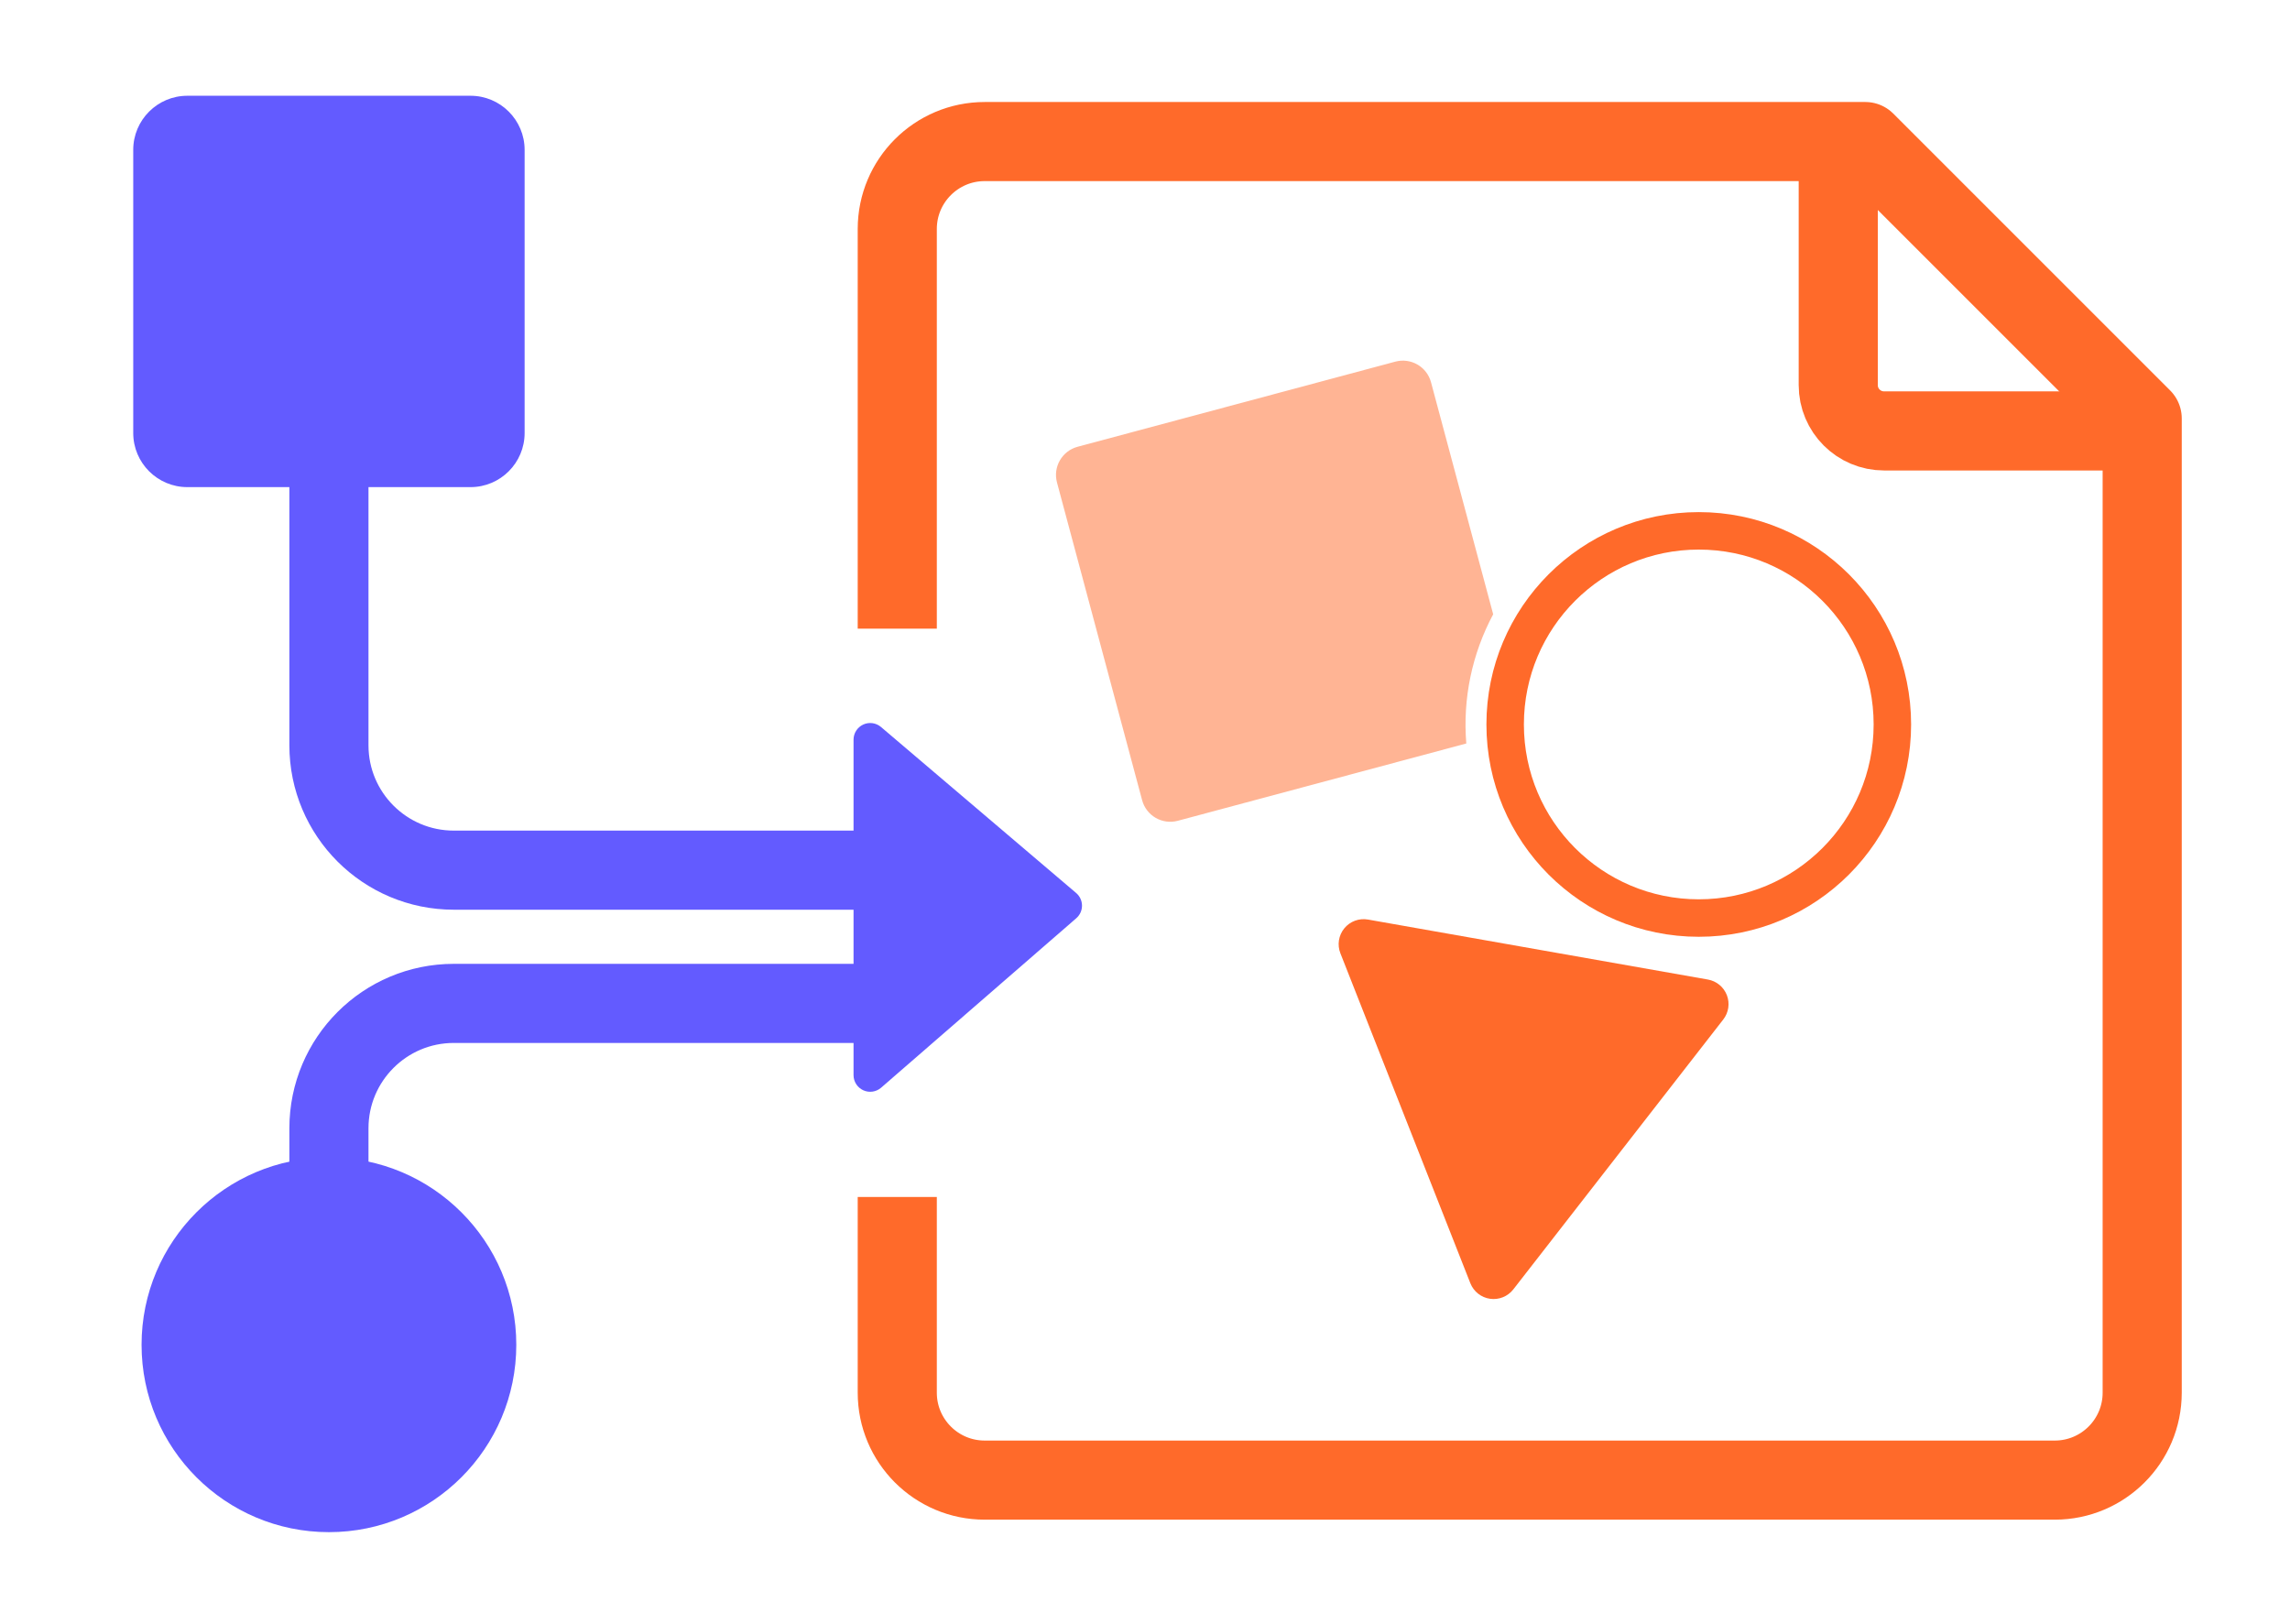
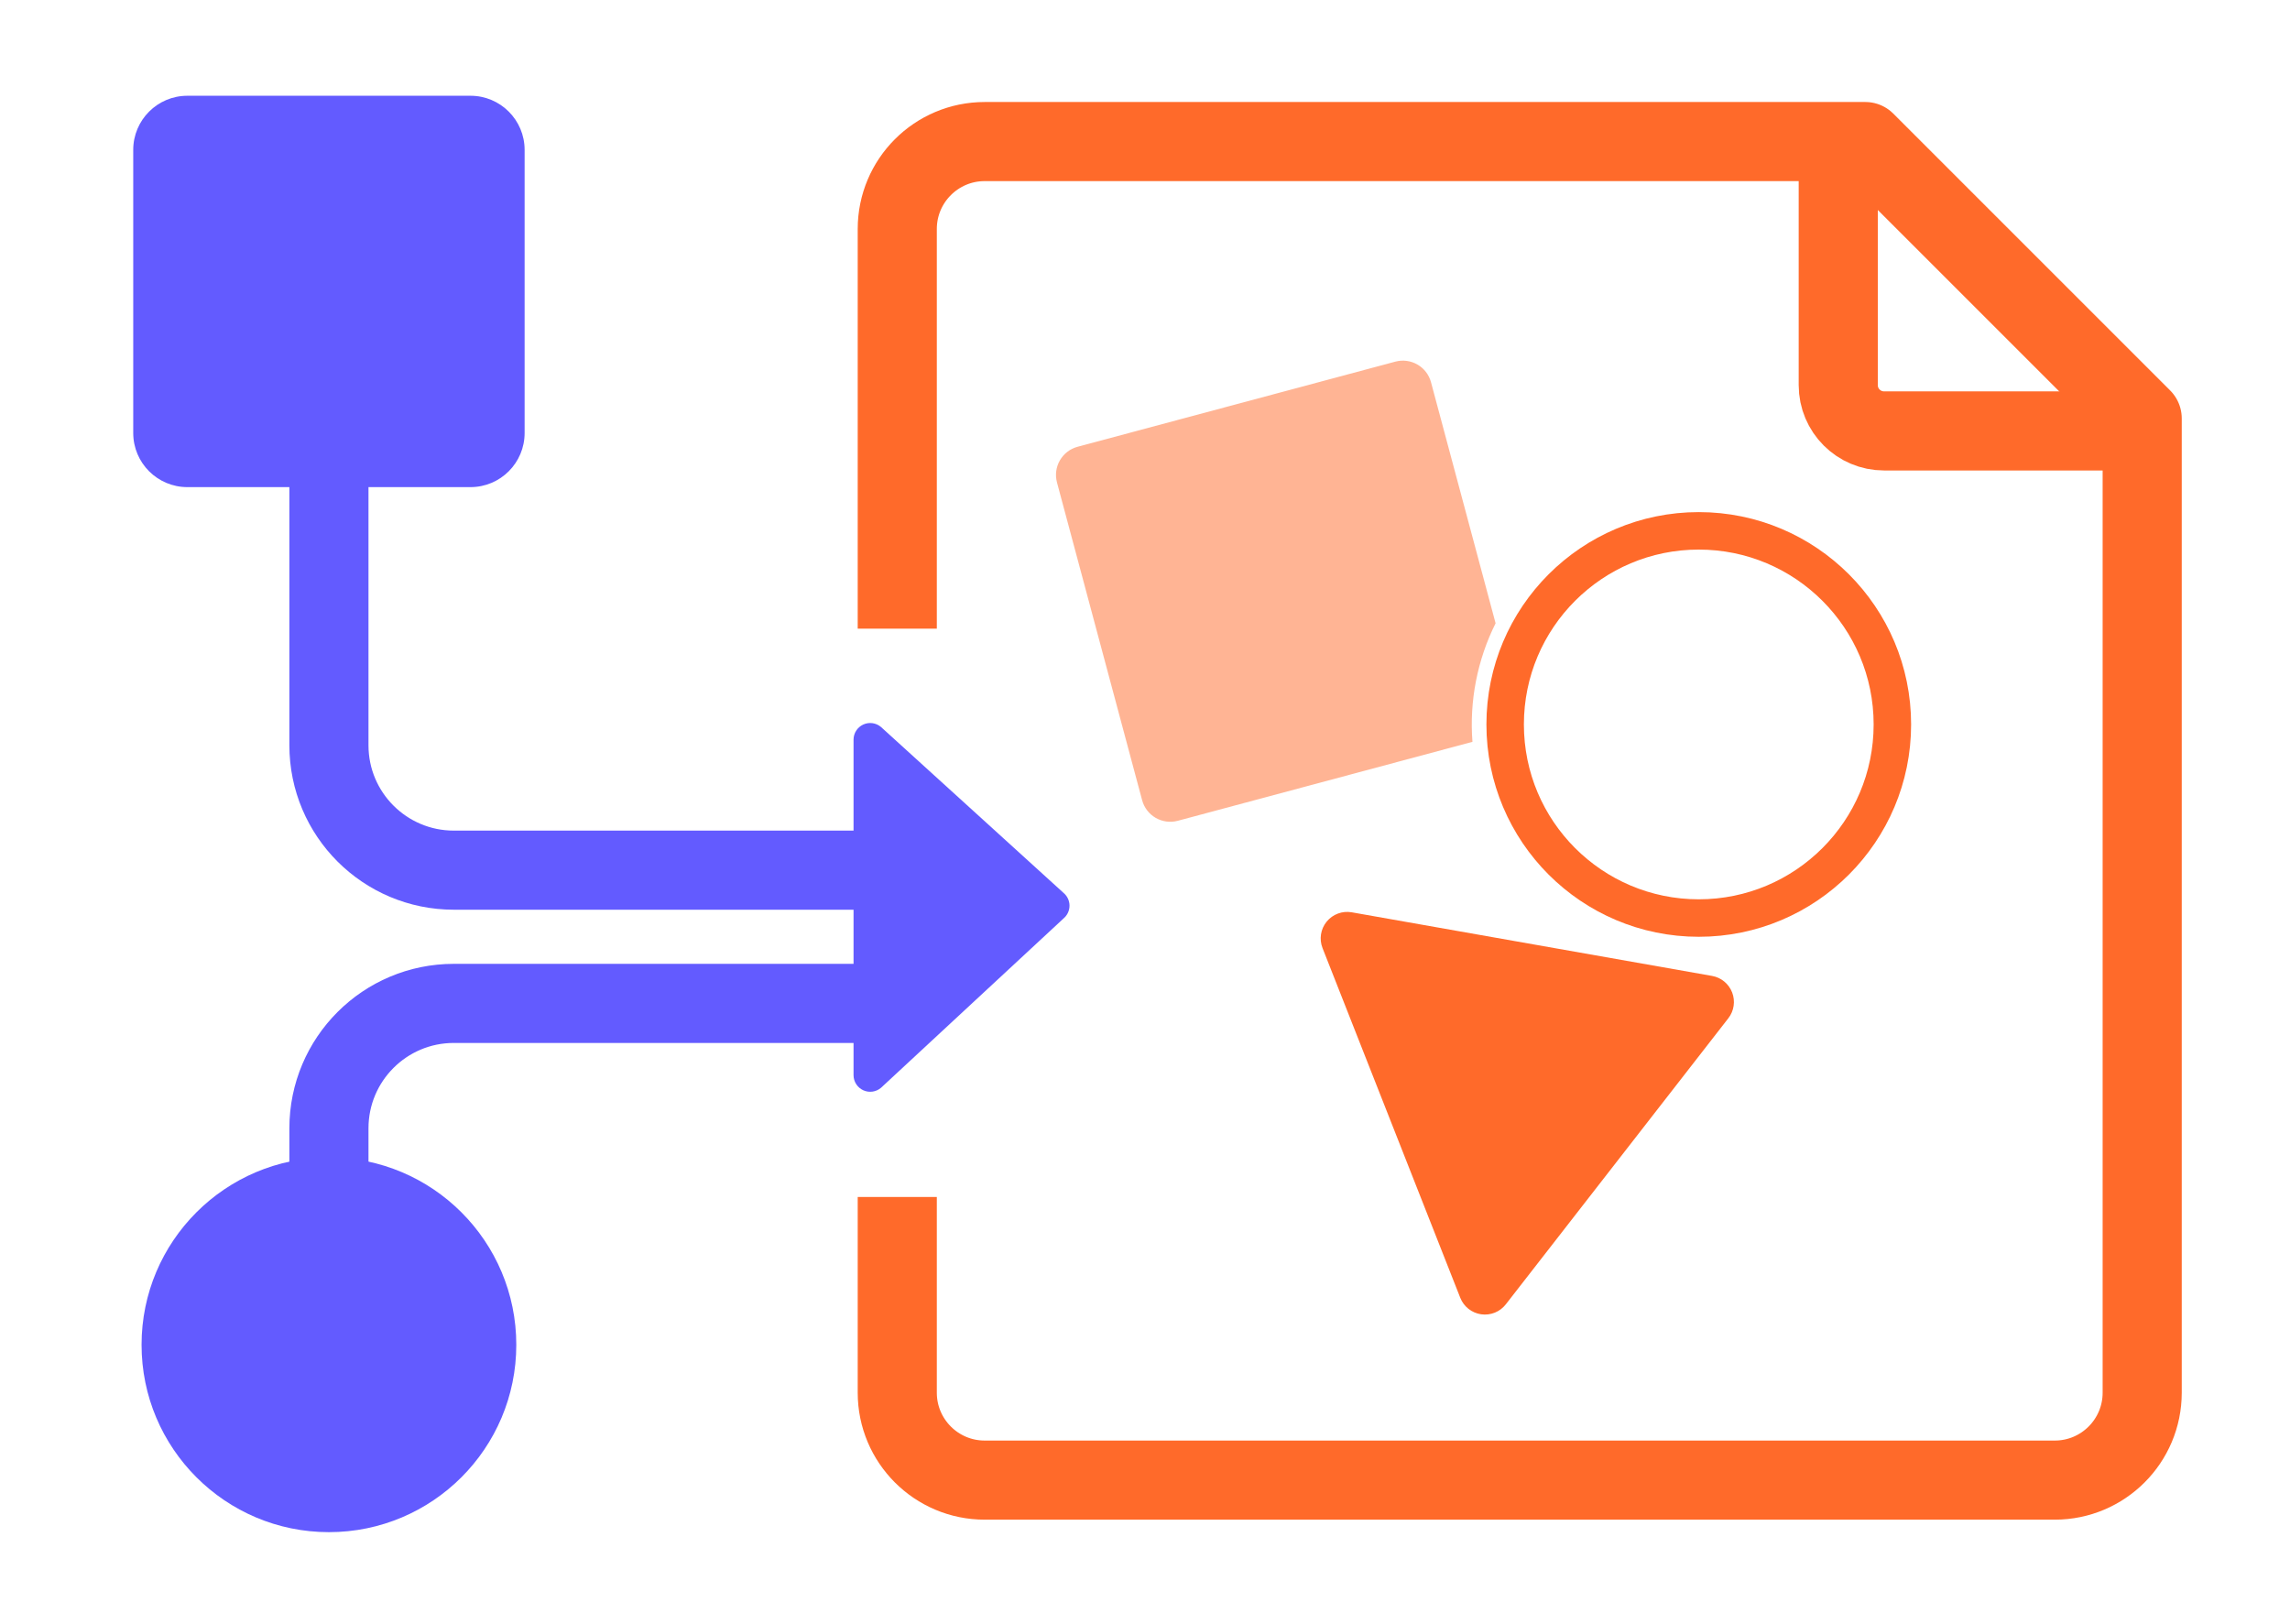
<svg xmlns="http://www.w3.org/2000/svg" viewBox="0 0 550 390" role="img">
  <g fill="none" stroke="#635BFF" stroke-width="19" stroke-linecap="butt">
    <path d="M79 105V179A30 30 0 0 0 109 209H215" />
    <path d="M79 292V271A30 30 0 0 1 109 241H215" />
  </g>
-   <path d="M205 177.66A4 4 0 0 1 211.59 174.61L258.46 214.48A4 4 0 0 1 258.49 220.55L211.62 261.25A4 4 0 0 1 205 258.23Z" fill="#635BFF" />
+   <path d="M205 177.66A4 4 0 0 1 211.59 174.61L255.46 214.48A4 4 0 0 1 255.49 220.55L211.62 261.25A4 4 0 0 1 205 258.23Z" fill="#635BFF" />
  <rect x="32" y="23" width="94" height="94" rx="13" fill="#635BFF" />
  <circle cx="79" cy="323" r="45" fill="#635BFF" />
  <path d="M215.5 151V55A21 21 0 0 1 236.5 34H448l66.5 66.5v234A21 21 0 0 1 493.5 355.5h-257a21 21 0 0 1-21-21v-47" fill="none" stroke="#FF6A2A" stroke-width="19" stroke-linecap="butt" stroke-linejoin="round" />
  <path d="M441.5 34v58.5a11 11 0 0 0 11 11h62" fill="none" stroke="#FF6A2A" stroke-width="19" stroke-linecap="butt" stroke-linejoin="round" />
-   <path d="M269.5 95.5H348.5A7 7 0 0 1 355.5 102.5V160.2A56 56 0 0 0 341.23 188.5H269.5A7 7 0 0 1 262.5 181.5V102.5A7 7 0 0 1 269.5 95.5Z" fill="#FF6A2A" fill-opacity=".5" transform="rotate(-15 309 142)" />
+   <path d="M269.5 95.5H348.5A7 7 0 0 1 355.5 102.5V162.43A54.5 54.5 0 0 0 342.76 188.5H269.5A7 7 0 0 1 262.5 181.5V102.5A7 7 0 0 1 269.5 95.5Z" fill="#FF6A2A" fill-opacity=".5" transform="rotate(-15 309 142)" />
  <circle cx="408" cy="174" r="46.5" fill="none" stroke="#FF6A2A" stroke-width="9" />
-   <path d="M321.93 228.97A6 6 0 0 1 328.55 220.86L410.19 235.27A6 6 0 0 1 413.89 244.86L363.46 309.69A6 6 0 0 1 353.14 308.21Z" fill="#FF6A2A" />
+   <path d="M317.64 227.72A6.36 6.36 0 0 1 324.65 219.12L411.19 234.4A6.36 6.36 0 0 1 415.11 244.56L361.66 313.28A6.36 6.36 0 0 1 350.72 311.71Z" fill="#FF6A2A" />
</svg>
